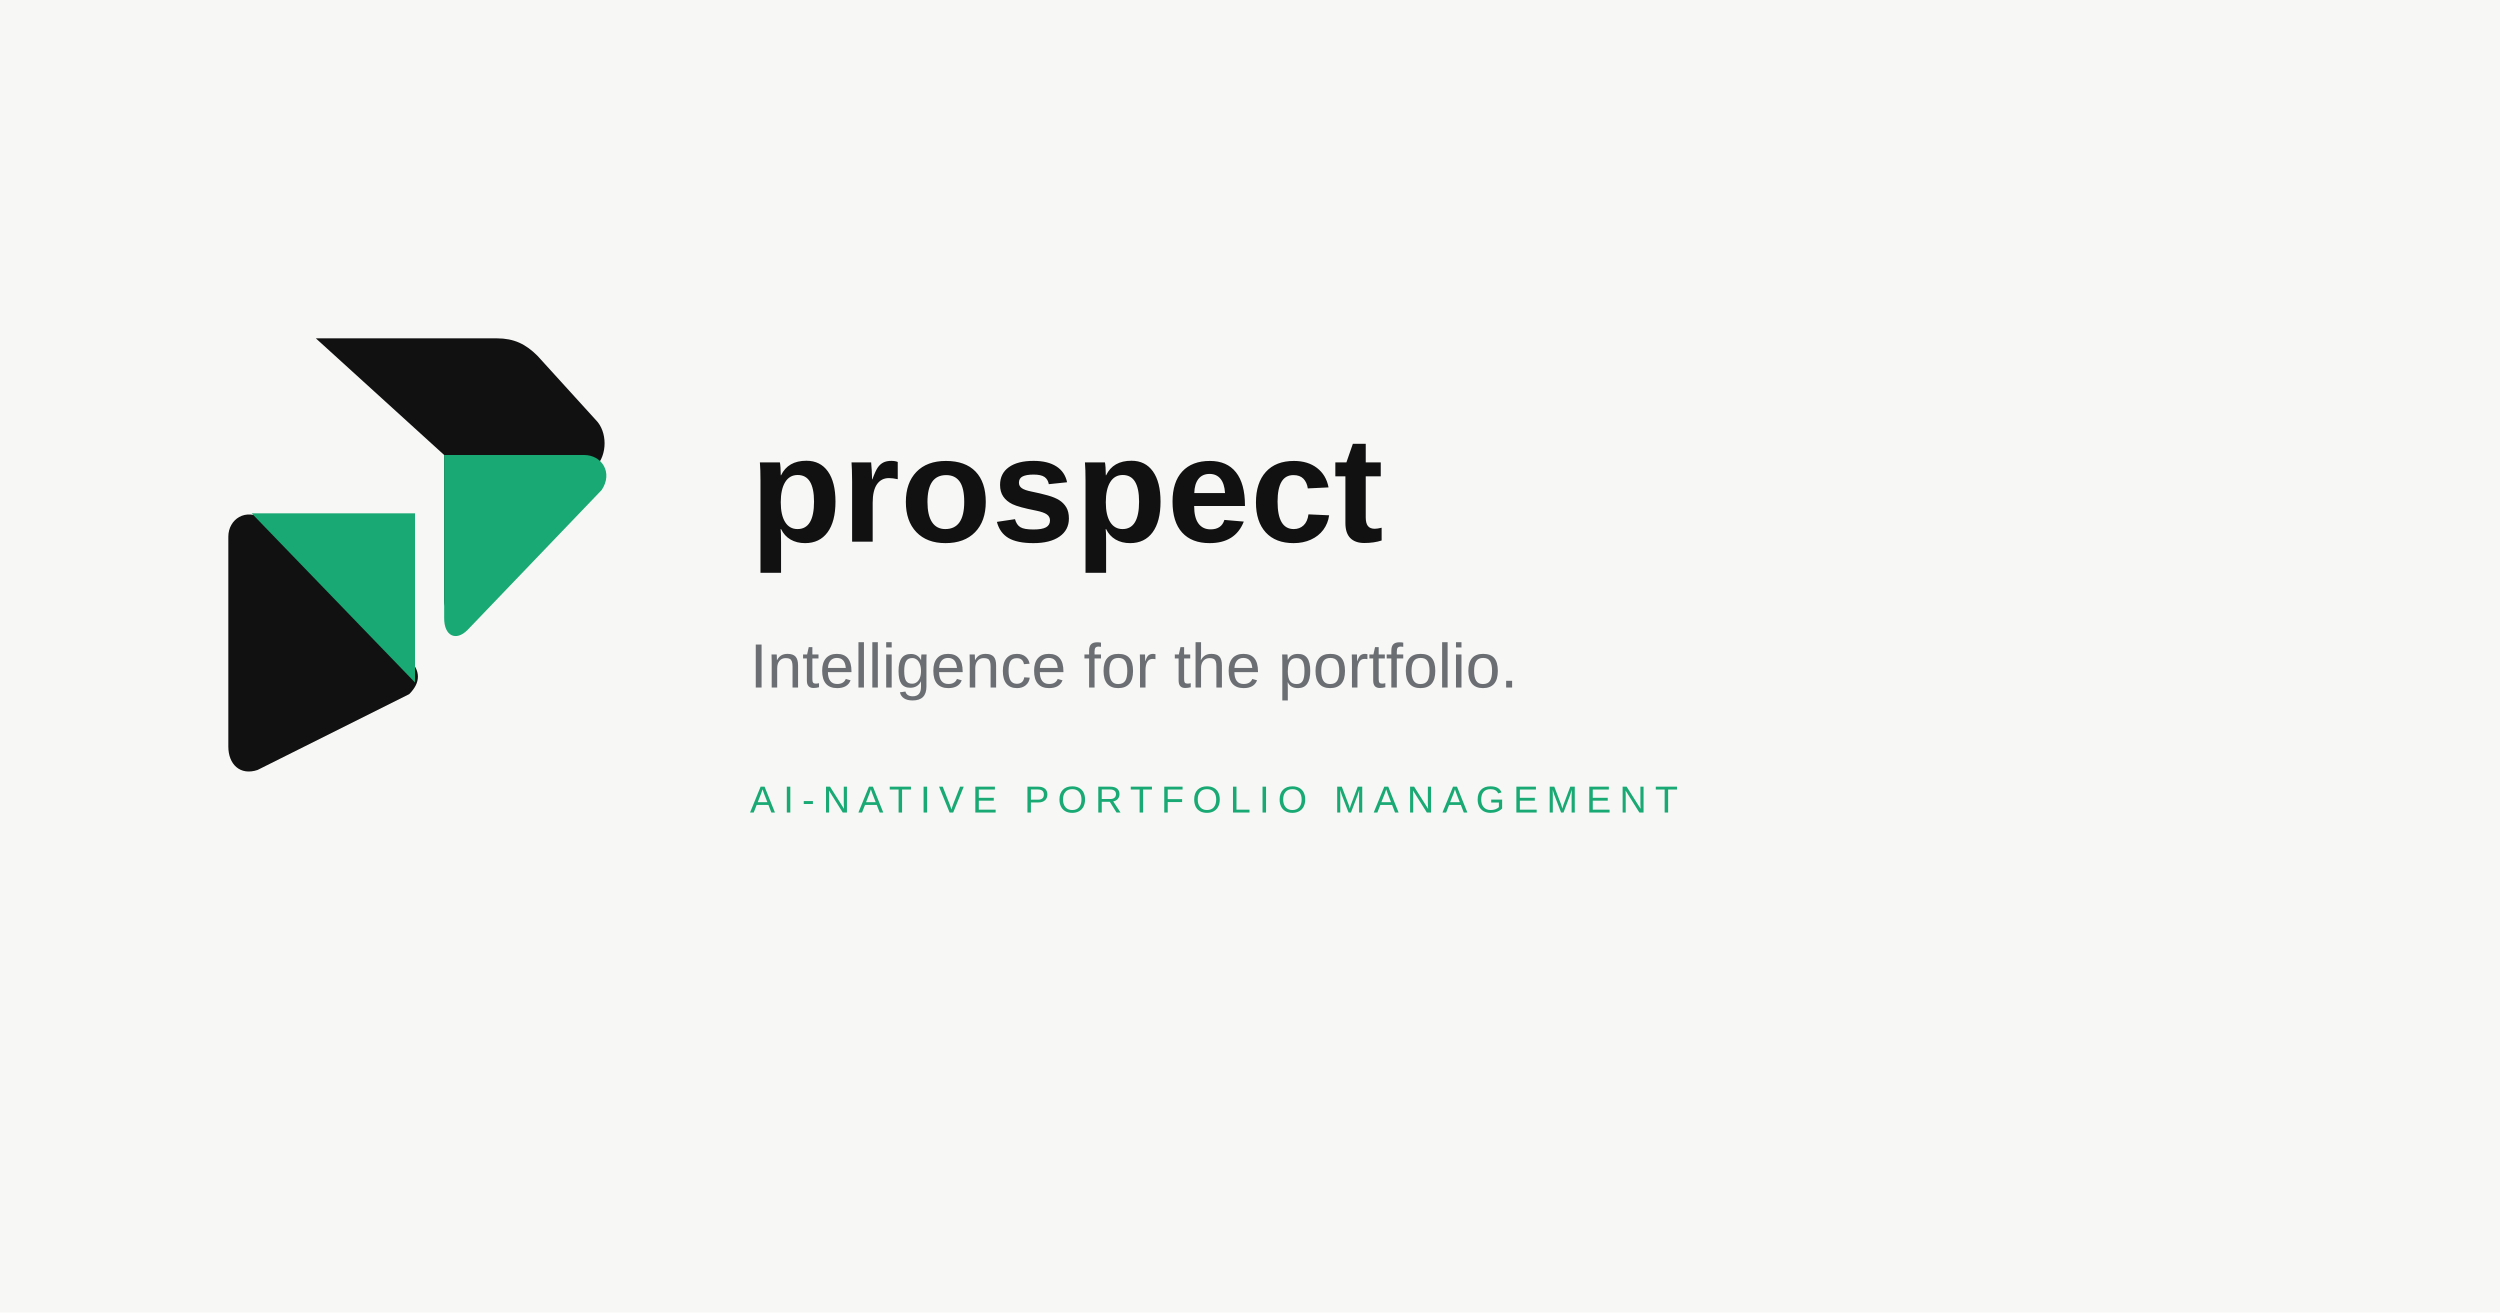
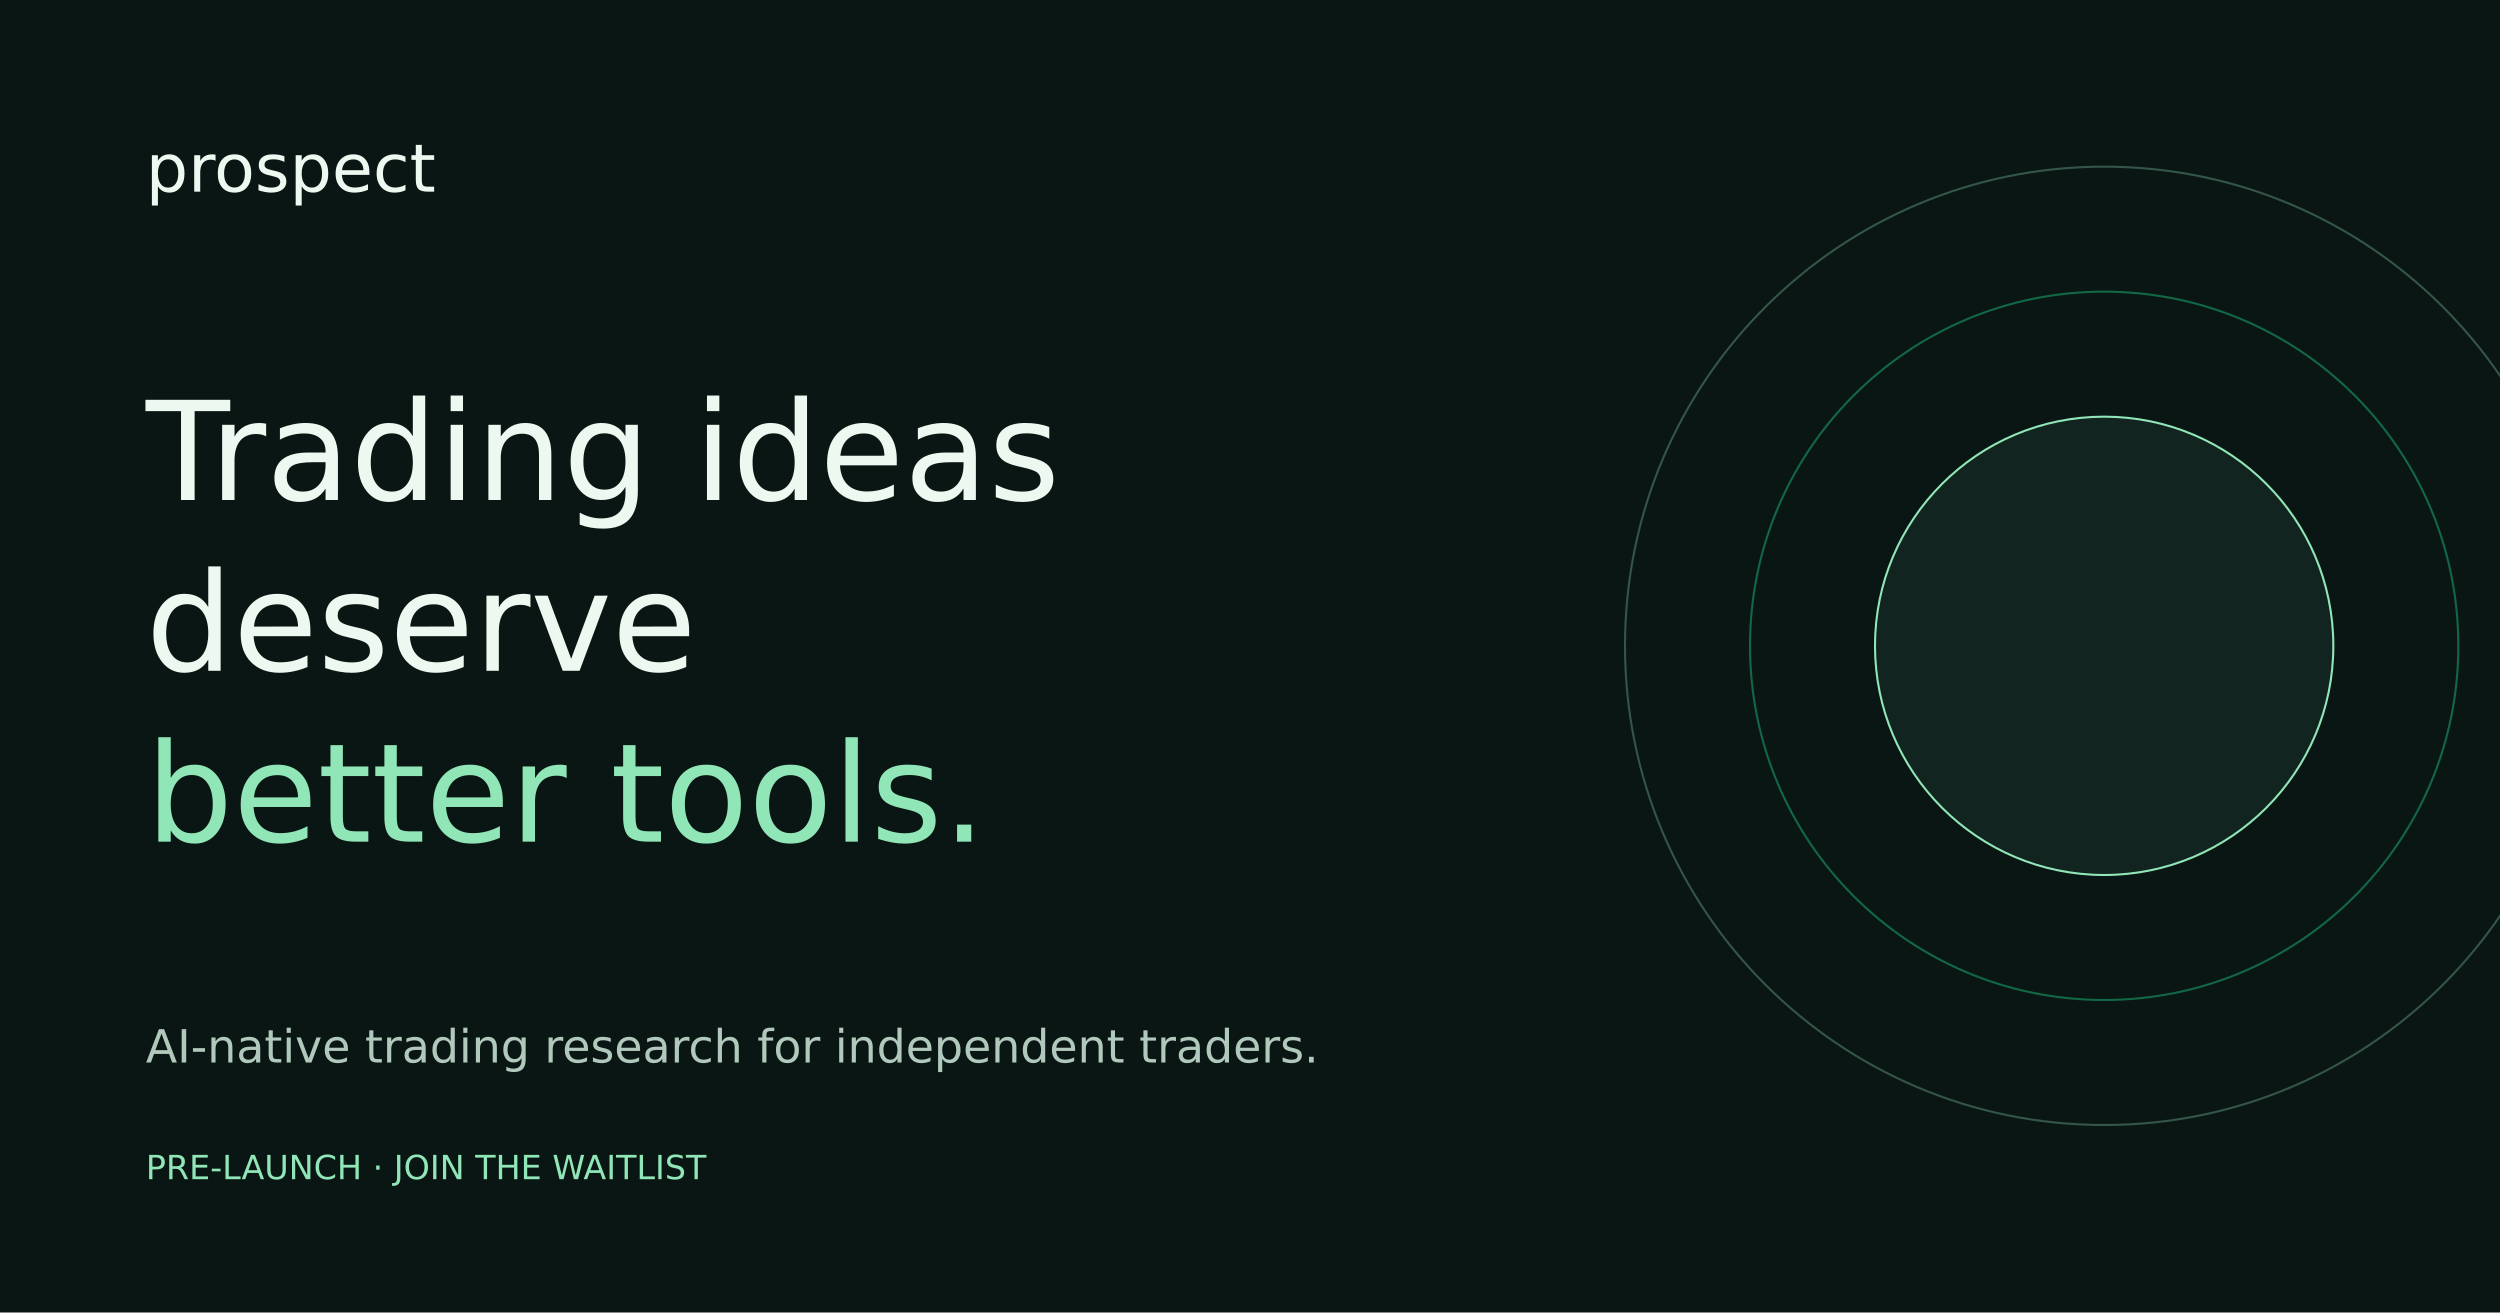
<svg xmlns="http://www.w3.org/2000/svg" width="1200" height="630" viewBox="0 0 1200 630">
-   <rect width="1200" height="630" fill="#F7F7F5" />
-   <g transform="translate(90 140) scale(2.8)">
-     <path d="M22 8h31c3 0 5 1 7 3l10 11c2 2 2 6 0 8L47 55c-1 1-3 0-3-2V28L22 8z" fill="#111111" />
-     <path d="M44 28h24c3 0 5 3 3 6L48 58c-2 2-4 1-4-2V28z" fill="#19A974" />
-     <path d="M7 42c0-3 3-5 6-3l25 24c2 2 2 4 0 6L12 82c-3 1-5-1-5-4V42z" fill="#111111" />
-     <path d="M11 38h28v29L11 38z" fill="#19A974" />
+   <rect width="1200" height="630" fill="#091613" />
+   <circle cx="1010" cy="310" r="230" fill="none" stroke="#345548" />
+   <circle cx="1010" cy="310" r="170" fill="none" stroke="#126747" />
+   <circle cx="1010" cy="310" r="110" fill="#12241f" stroke="#91e6b8" />
+   <g fill="#edf8f1" font-family="DejaVu Sans, sans-serif">
+     <text x="70" y="92" font-size="32">prospect</text>
+     <text x="70" y="240" font-size="66">Trading ideas</text>
+     <text x="70" y="322" font-size="66">deserve</text>
+     <text x="70" y="404" font-size="66" fill="#91e6b8">better tools.</text>
+     <text x="70" y="510" font-size="22" fill="#b1c9bc">AI-native trading research for independent traders.</text>
+     <text x="70" y="566" font-size="16" fill="#91e6b8">PRE-LAUNCH · JOIN THE WAITLIST</text>
  </g>
-   <text x="360" y="260" font-family="Arial, sans-serif" font-size="72" font-weight="600" fill="#111111">prospect</text>
-   <text x="360" y="330" font-family="Arial, sans-serif" font-size="30" fill="#6B6F73">Intelligence for the portfolio.</text>
-   <text x="360" y="390" font-family="Arial, sans-serif" font-size="18" letter-spacing="4" fill="#19A974">AI-NATIVE PORTFOLIO MANAGEMENT</text>
</svg>
